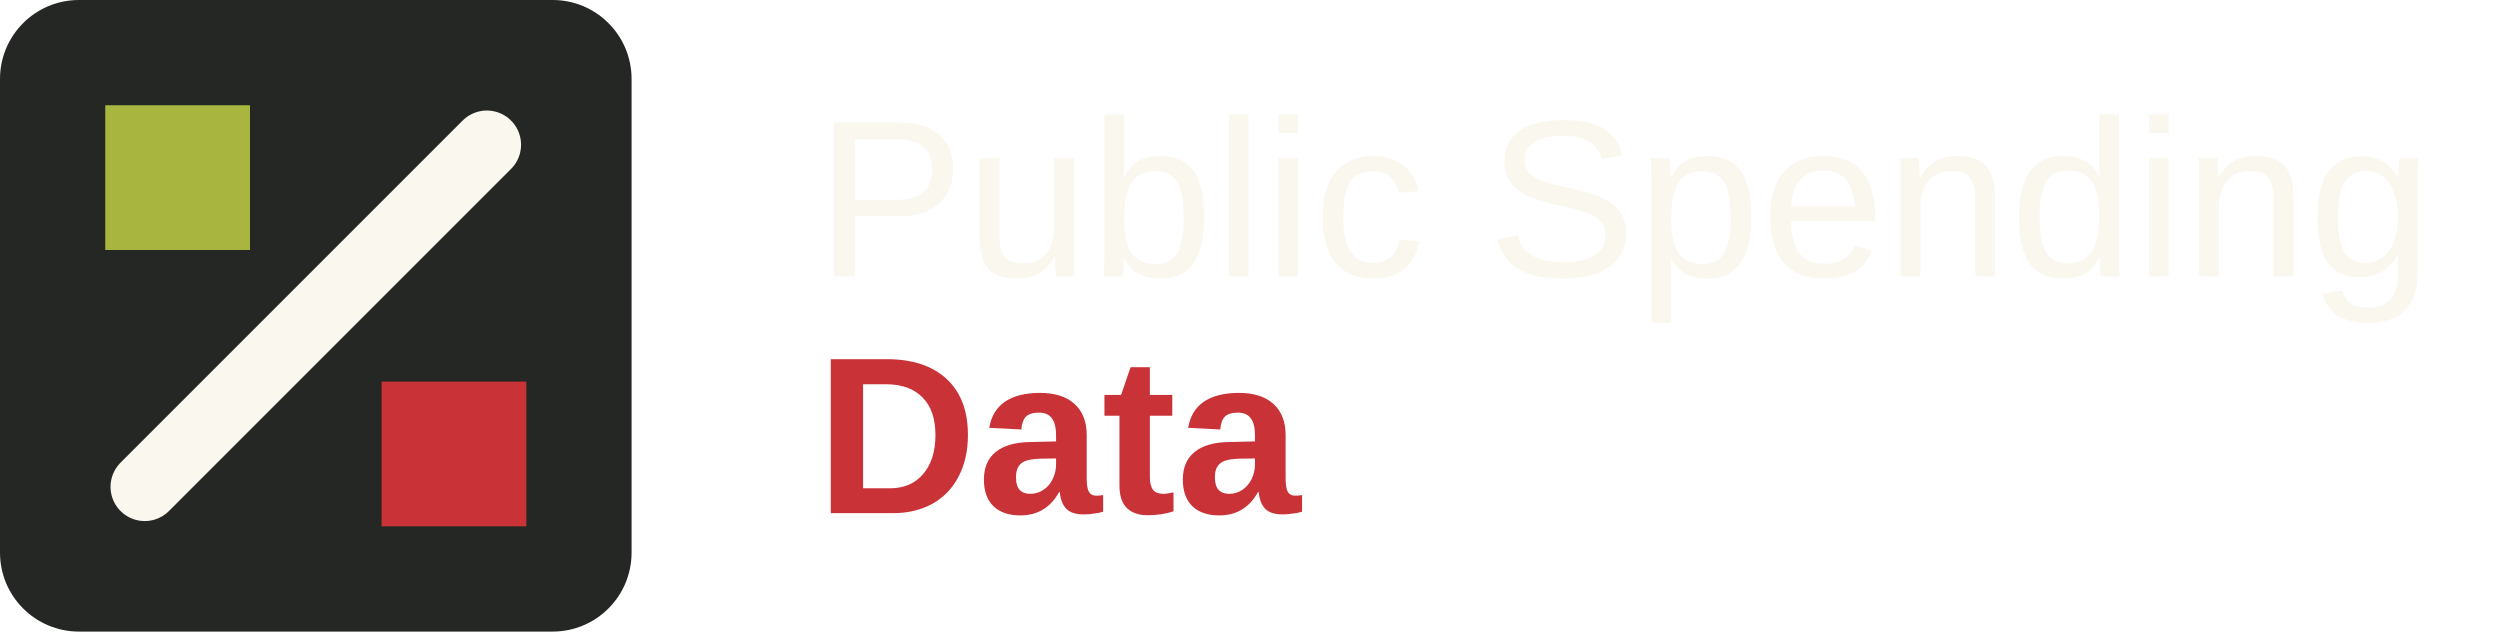
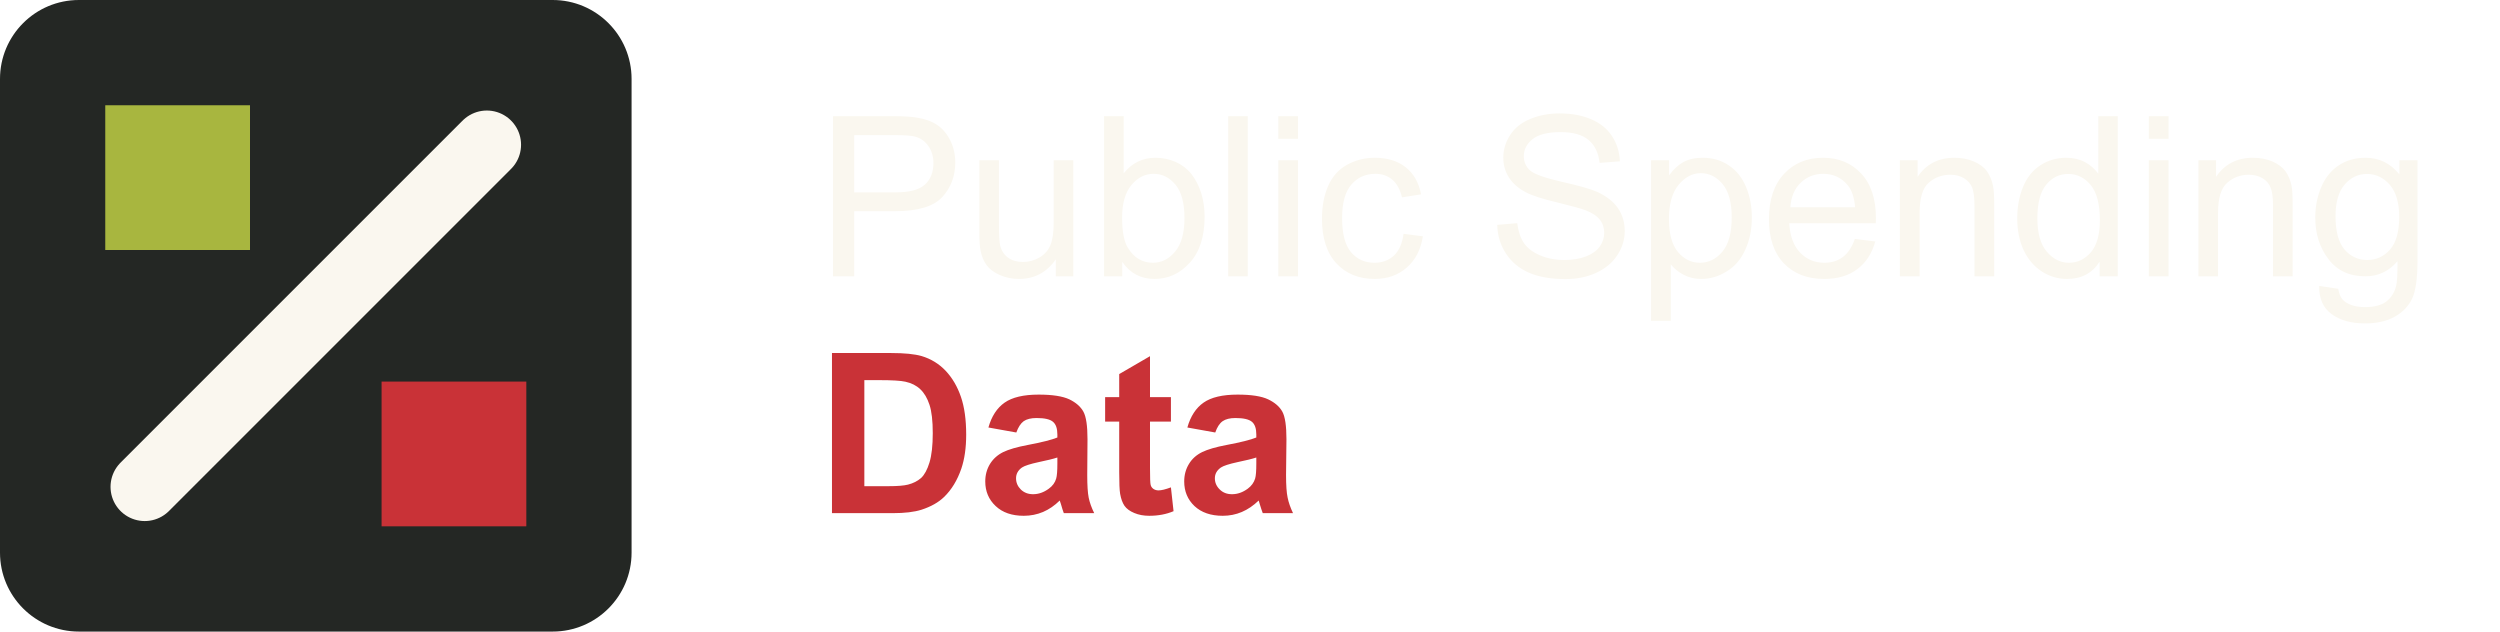
<svg xmlns="http://www.w3.org/2000/svg" width="190" height="48" viewBox="0 0 190 48" fill="none">
  <rect width="48" height="48" rx="6" fill="#242724" />
  <rect x="8" y="8" width="11" height="11" fill="#A8B63F" />
  <rect x="29" y="29" width="11" height="11" fill="#C93237" />
  <path d="M11 37L37 11" stroke="#FAF7EF" stroke-width="5.2" stroke-linecap="round" />
-   <text x="62" y="21" font-family="Arial, Helvetica, sans-serif" font-size="17" fill="#FAF7EF">Public Spending</text>
-   <text x="62" y="39" font-family="Arial, Helvetica, sans-serif" font-size="17" font-weight="700" fill="#C93237">Data</text>
+   <path fill="#FAF7EF" d="M63.31 21V8.83H67.9Q69.11 8.83 69.75 8.95Q70.65 9.1 71.26 9.52Q71.86 9.94 72.23 10.69Q72.6 11.45 72.6 12.35Q72.6 13.9 71.61 14.98Q70.62 16.05 68.04 16.05H64.92V21ZM64.92 14.62H68.07Q69.63 14.62 70.28 14.04Q70.94 13.45 70.94 12.4Q70.94 11.64 70.55 11.09Q70.17 10.55 69.54 10.38Q69.13 10.27 68.03 10.27H64.92ZM80.24 21V19.71Q79.21 21.2 77.44 21.2Q76.66 21.2 75.98 20.9Q75.31 20.6 74.98 20.15Q74.65 19.7 74.52 19.04Q74.43 18.6 74.43 17.65V12.18H75.92V17.07Q75.92 18.24 76.01 18.65Q76.15 19.24 76.61 19.58Q77.07 19.91 77.74 19.91Q78.41 19.91 79 19.57Q79.59 19.22 79.83 18.63Q80.08 18.04 80.08 16.91V12.18H81.57V21ZM85.29 21H83.91V8.83H85.4V13.17Q86.35 11.99 87.82 11.99Q88.63 11.99 89.36 12.31Q90.08 12.64 90.55 13.23Q91.02 13.83 91.29 14.67Q91.55 15.5 91.55 16.46Q91.55 18.73 90.43 19.96Q89.31 21.2 87.74 21.2Q86.18 21.2 85.29 19.9ZM85.28 16.53Q85.28 18.11 85.71 18.82Q86.41 19.97 87.62 19.97Q88.6 19.97 89.31 19.12Q90.02 18.27 90.02 16.58Q90.02 14.86 89.34 14.04Q88.65 13.21 87.68 13.21Q86.7 13.21 85.99 14.06Q85.28 14.92 85.28 16.53ZM93.34 21V8.83H94.83V21ZM97.15 10.55V8.83H98.65V10.55ZM97.15 21V12.18H98.65V21ZM106.67 17.77 108.14 17.96Q107.9 19.48 106.91 20.34Q105.92 21.2 104.48 21.2Q102.67 21.2 101.57 20.02Q100.47 18.83 100.47 16.63Q100.47 15.2 100.94 14.13Q101.41 13.06 102.38 12.52Q103.35 11.99 104.48 11.99Q105.92 11.99 106.83 12.71Q107.75 13.44 108 14.77L106.55 15Q106.34 14.11 105.82 13.66Q105.29 13.21 104.54 13.21Q103.41 13.21 102.71 14.02Q102 14.83 102 16.58Q102 18.36 102.68 19.17Q103.36 19.97 104.46 19.97Q105.34 19.97 105.93 19.43Q106.52 18.89 106.67 17.77ZM113.79 17.09 115.31 16.96Q115.42 17.87 115.81 18.46Q116.2 19.04 117.03 19.4Q117.86 19.76 118.9 19.76Q119.82 19.76 120.53 19.49Q121.23 19.22 121.58 18.74Q121.92 18.26 121.92 17.7Q121.92 17.12 121.59 16.7Q121.26 16.27 120.5 15.98Q120.01 15.79 118.33 15.38Q116.65 14.98 115.98 14.62Q115.11 14.17 114.68 13.49Q114.25 12.82 114.25 11.98Q114.25 11.06 114.78 10.25Q115.3 9.45 116.3 9.04Q117.31 8.62 118.54 8.62Q119.89 8.62 120.92 9.06Q121.96 9.5 122.51 10.34Q123.07 11.19 123.11 12.26L121.57 12.38Q121.44 11.22 120.72 10.63Q120.01 10.04 118.6 10.04Q117.14 10.04 116.47 10.58Q115.81 11.11 115.81 11.87Q115.81 12.52 116.28 12.95Q116.74 13.37 118.71 13.82Q120.67 14.26 121.4 14.59Q122.46 15.08 122.97 15.83Q123.48 16.58 123.48 17.56Q123.48 18.53 122.92 19.39Q122.36 20.25 121.32 20.73Q120.28 21.21 118.98 21.21Q117.32 21.21 116.21 20.73Q115.09 20.24 114.46 19.28Q113.82 18.31 113.79 17.09ZM125.48 24.38V12.18H126.85V13.33Q127.33 12.66 127.93 12.32Q128.54 11.99 129.4 11.99Q130.53 11.99 131.39 12.57Q132.26 13.15 132.7 14.21Q133.14 15.26 133.14 16.53Q133.14 17.88 132.65 18.96Q132.17 20.05 131.24 20.62Q130.32 21.2 129.29 21.2Q128.55 21.2 127.95 20.88Q127.36 20.57 126.98 20.09V24.38ZM126.84 16.64Q126.84 18.34 127.53 19.16Q128.22 19.97 129.19 19.97Q130.19 19.97 130.9 19.13Q131.61 18.29 131.61 16.52Q131.61 14.83 130.92 13.99Q130.22 13.16 129.26 13.16Q128.31 13.16 127.57 14.05Q126.84 14.94 126.84 16.64ZM140.97 18.16 142.52 18.35Q142.15 19.71 141.16 20.45Q140.18 21.2 138.64 21.2Q136.71 21.2 135.57 20.01Q134.44 18.82 134.44 16.67Q134.44 14.44 135.59 13.21Q136.73 11.99 138.56 11.99Q140.33 11.99 141.45 13.19Q142.57 14.39 142.57 16.58Q142.57 16.71 142.56 16.97H135.98Q136.07 18.43 136.81 19.2Q137.55 19.97 138.65 19.97Q139.47 19.97 140.05 19.54Q140.63 19.11 140.97 18.16ZM136.07 15.75H140.99Q140.89 14.63 140.43 14.08Q139.71 13.21 138.57 13.21Q137.55 13.21 136.84 13.9Q136.14 14.59 136.07 15.75ZM144.39 21V12.18H145.74V13.44Q146.71 11.99 148.54 11.99Q149.34 11.99 150.01 12.27Q150.68 12.56 151.01 13.02Q151.34 13.49 151.47 14.13Q151.56 14.54 151.56 15.58V21H150.06V15.64Q150.06 14.72 149.89 14.27Q149.71 13.82 149.27 13.55Q148.83 13.28 148.23 13.28Q147.27 13.28 146.58 13.89Q145.89 14.49 145.89 16.19V21ZM159.57 21V19.89Q158.73 21.2 157.1 21.2Q156.05 21.2 155.16 20.62Q154.28 20.04 153.79 19Q153.31 17.95 153.31 16.6Q153.31 15.28 153.75 14.21Q154.19 13.13 155.07 12.56Q155.95 11.99 157.04 11.99Q157.83 11.99 158.46 12.32Q159.08 12.66 159.47 13.2V8.83H160.95V21ZM154.84 16.6Q154.84 18.29 155.56 19.13Q156.27 19.97 157.24 19.97Q158.22 19.97 158.91 19.17Q159.59 18.37 159.59 16.73Q159.59 14.92 158.9 14.07Q158.2 13.22 157.18 13.22Q156.18 13.22 155.51 14.04Q154.84 14.85 154.84 16.6ZM163.31 10.55V8.83H164.81V10.55ZM163.31 21V12.18H164.81V21ZM167.08 21V12.18H168.42V13.44Q169.4 11.99 171.23 11.99Q172.03 11.99 172.7 12.27Q173.36 12.56 173.7 13.02Q174.03 13.49 174.16 14.13Q174.24 14.54 174.24 15.58V21H172.75V15.64Q172.75 14.72 172.57 14.27Q172.4 13.82 171.96 13.55Q171.51 13.28 170.91 13.28Q169.96 13.28 169.27 13.89Q168.57 14.49 168.57 16.19V21ZM176.26 21.73 177.71 21.95Q177.8 22.62 178.22 22.93Q178.78 23.34 179.74 23.34Q180.78 23.34 181.34 22.93Q181.9 22.51 182.1 21.76Q182.22 21.31 182.21 19.85Q181.23 21 179.77 21Q177.95 21 176.96 19.69Q175.96 18.38 175.96 16.54Q175.96 15.28 176.42 14.21Q176.87 13.15 177.74 12.57Q178.61 11.99 179.78 11.99Q181.34 11.99 182.35 13.25V12.18H183.73V19.8Q183.73 21.86 183.31 22.72Q182.89 23.58 181.98 24.08Q181.07 24.58 179.75 24.58Q178.17 24.58 177.2 23.87Q176.23 23.16 176.26 21.73ZM177.5 16.43Q177.5 18.17 178.19 18.97Q178.88 19.76 179.91 19.76Q180.94 19.76 181.64 18.97Q182.34 18.18 182.34 16.48Q182.34 14.87 181.62 14.04Q180.9 13.22 179.89 13.22Q178.89 13.22 178.19 14.03Q177.5 14.84 177.5 16.43Z" />
+   <path fill="#C93237" d="M63.23 26.83H67.72Q69.24 26.83 70.04 27.06Q71.11 27.38 71.87 28.18Q72.63 28.99 73.03 30.16Q73.43 31.32 73.43 33.03Q73.43 34.53 73.06 35.62Q72.6 36.95 71.75 37.77Q71.11 38.39 70.03 38.74Q69.21 39 67.85 39H63.23ZM65.69 28.89V36.95H67.52Q68.55 36.95 69.01 36.83Q69.6 36.68 70 36.33Q70.39 35.97 70.64 35.15Q70.89 34.33 70.89 32.92Q70.89 31.51 70.64 30.76Q70.39 30 69.94 29.58Q69.5 29.16 68.81 29.01Q68.29 28.89 66.79 28.89ZM77.24 32.87 75.12 32.49Q75.48 31.21 76.35 30.6Q77.22 29.99 78.94 29.99Q80.5 29.99 81.27 30.35Q82.03 30.72 82.34 31.29Q82.65 31.86 82.65 33.38L82.63 36.1Q82.63 37.27 82.74 37.82Q82.85 38.37 83.16 39H80.85Q80.76 38.77 80.63 38.31Q80.57 38.1 80.54 38.04Q79.95 38.62 79.27 38.91Q78.58 39.2 77.81 39.2Q76.45 39.2 75.67 38.46Q74.88 37.72 74.88 36.59Q74.88 35.85 75.24 35.26Q75.6 34.68 76.24 34.36Q76.88 34.05 78.1 33.82Q79.73 33.51 80.36 33.25V33.02Q80.36 32.34 80.03 32.06Q79.7 31.77 78.78 31.77Q78.15 31.77 77.8 32.01Q77.46 32.26 77.24 32.87ZM80.36 34.77Q79.91 34.92 78.94 35.12Q77.97 35.33 77.67 35.53Q77.22 35.85 77.22 36.35Q77.22 36.84 77.58 37.2Q77.95 37.56 78.51 37.56Q79.14 37.56 79.71 37.14Q80.14 36.83 80.27 36.37Q80.36 36.07 80.36 35.23ZM88.99 30.18V32.04H87.4V35.6Q87.4 36.68 87.45 36.85Q87.49 37.03 87.65 37.15Q87.82 37.27 88.05 37.27Q88.37 37.27 88.99 37.04L89.19 38.85Q88.37 39.2 87.34 39.2Q86.71 39.2 86.21 38.99Q85.7 38.78 85.46 38.44Q85.23 38.1 85.13 37.53Q85.06 37.12 85.06 35.89V32.04H83.99V30.18H85.06V28.43L87.4 27.07V30.18ZM92.36 32.87 90.24 32.49Q90.6 31.21 91.47 30.6Q92.34 29.99 94.06 29.99Q95.62 29.99 96.38 30.35Q97.15 30.72 97.46 31.29Q97.77 31.86 97.77 33.38L97.74 36.1Q97.74 37.27 97.86 37.82Q97.97 38.37 98.27 39H95.97Q95.88 38.77 95.74 38.31Q95.68 38.1 95.66 38.04Q95.06 38.62 94.38 38.91Q93.7 39.2 92.93 39.2Q91.57 39.2 90.78 38.46Q90 37.72 90 36.59Q90 35.85 90.36 35.26Q90.71 34.68 91.36 34.36Q92 34.05 93.21 33.82Q94.85 33.51 95.48 33.25V33.02Q95.48 32.34 95.15 32.06Q94.81 31.77 93.89 31.77Q93.27 31.77 92.92 32.01Q92.57 32.26 92.36 32.87ZM95.48 34.77Q95.03 34.92 94.06 35.12Q93.09 35.33 92.79 35.53Q92.33 35.85 92.33 36.35Q92.33 36.84 92.7 37.2Q93.06 37.56 93.63 37.56Q94.26 37.56 94.83 37.14Q95.25 36.83 95.39 36.37Q95.48 36.07 95.48 35.23Z" />
</svg>
